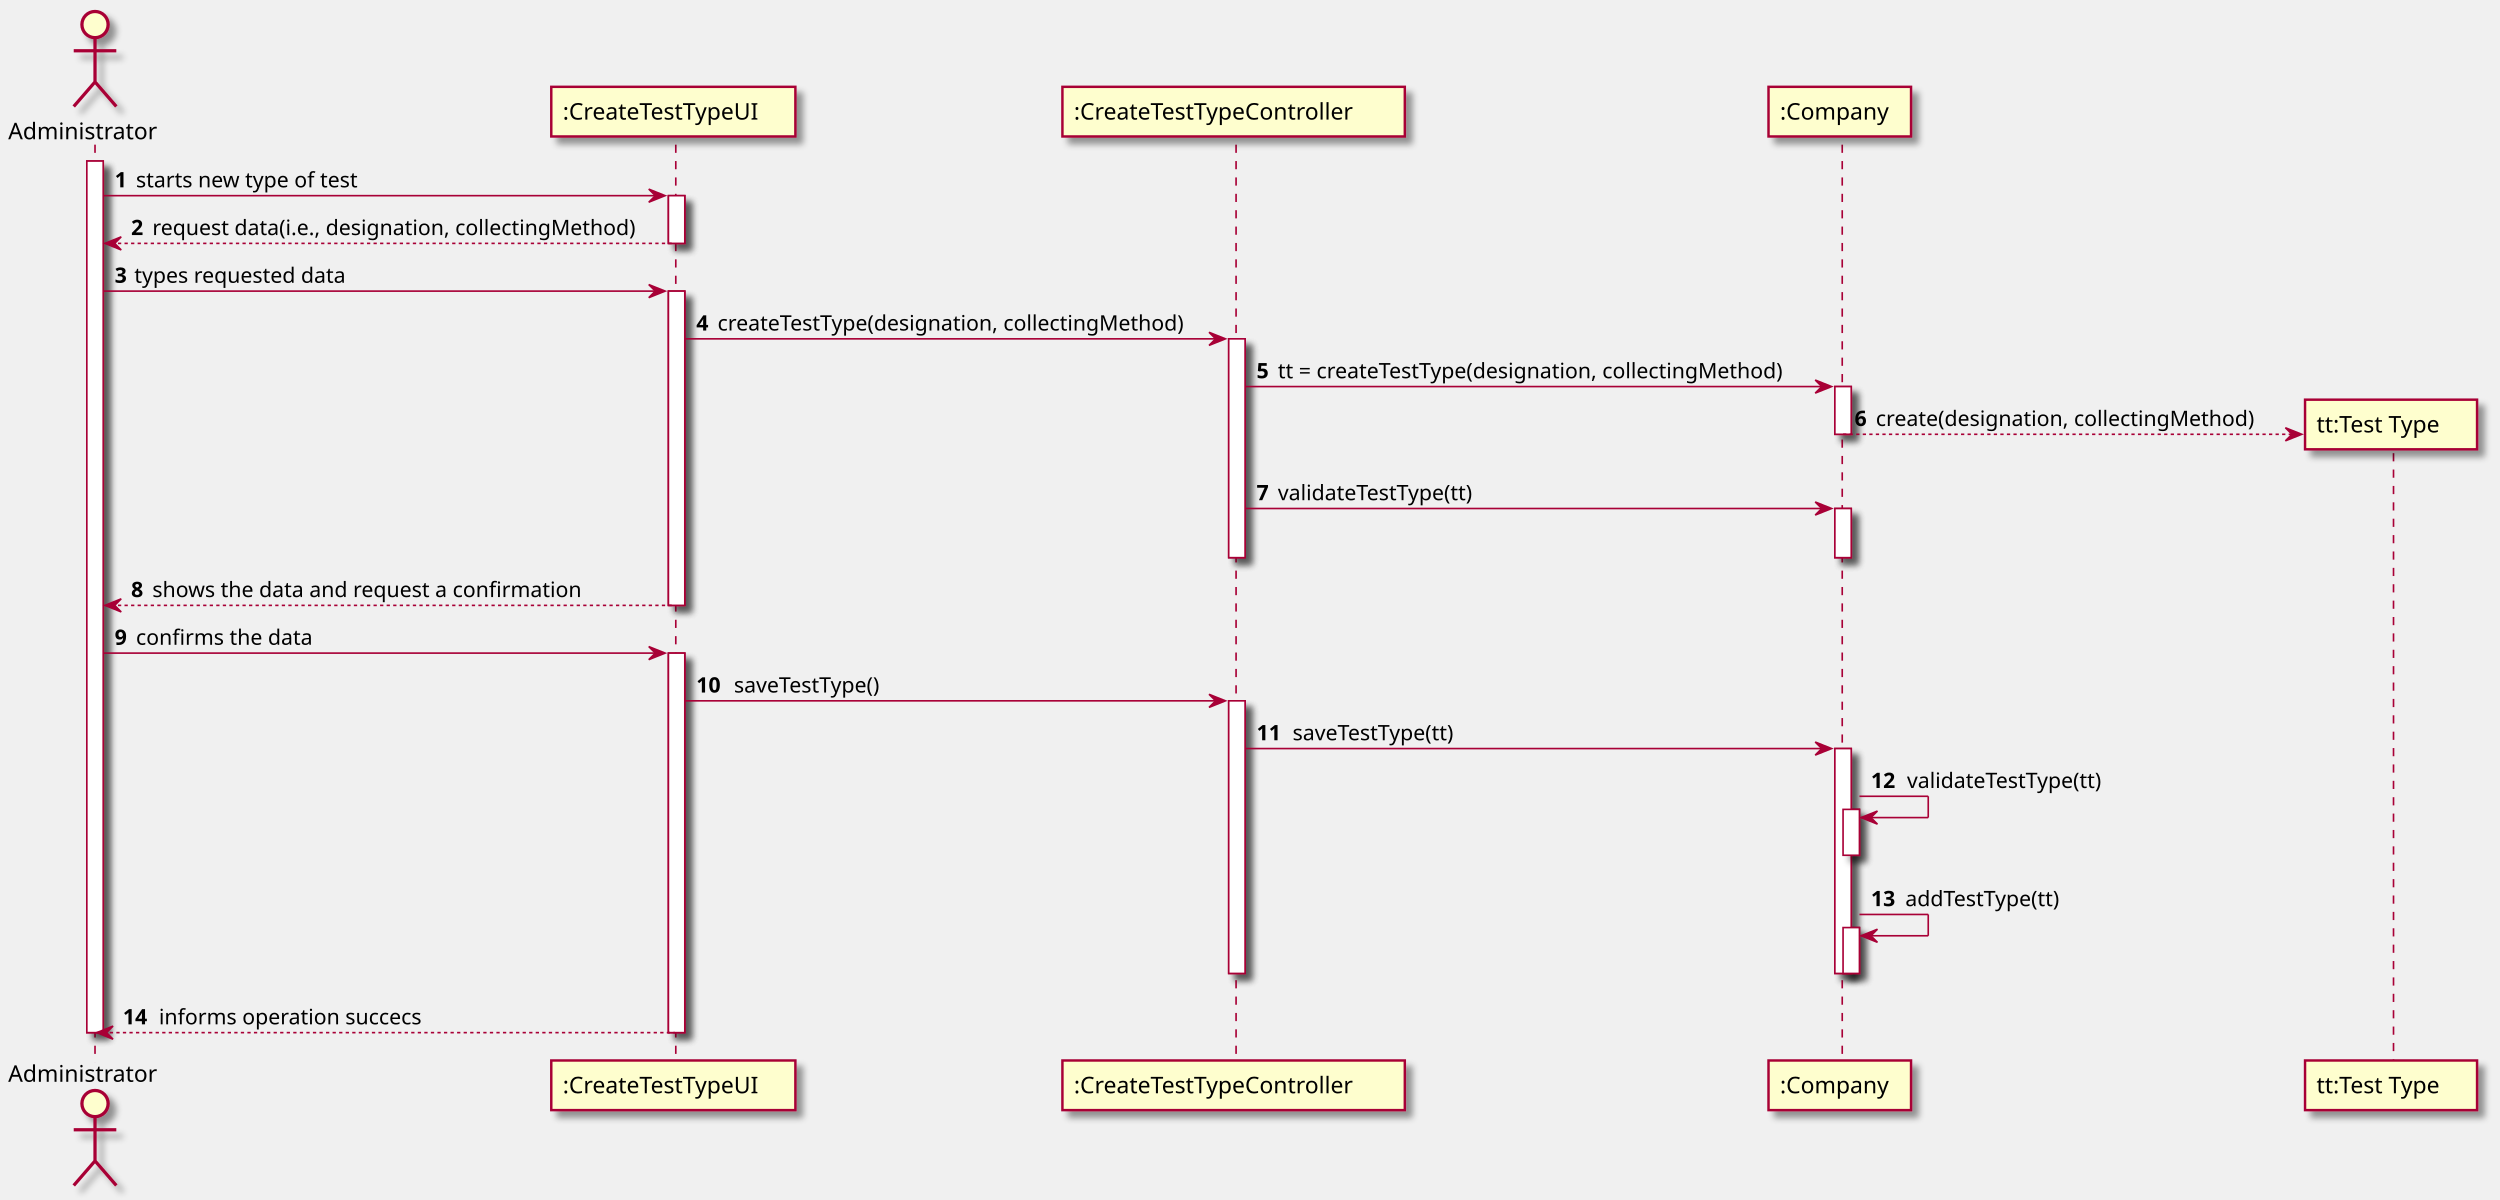
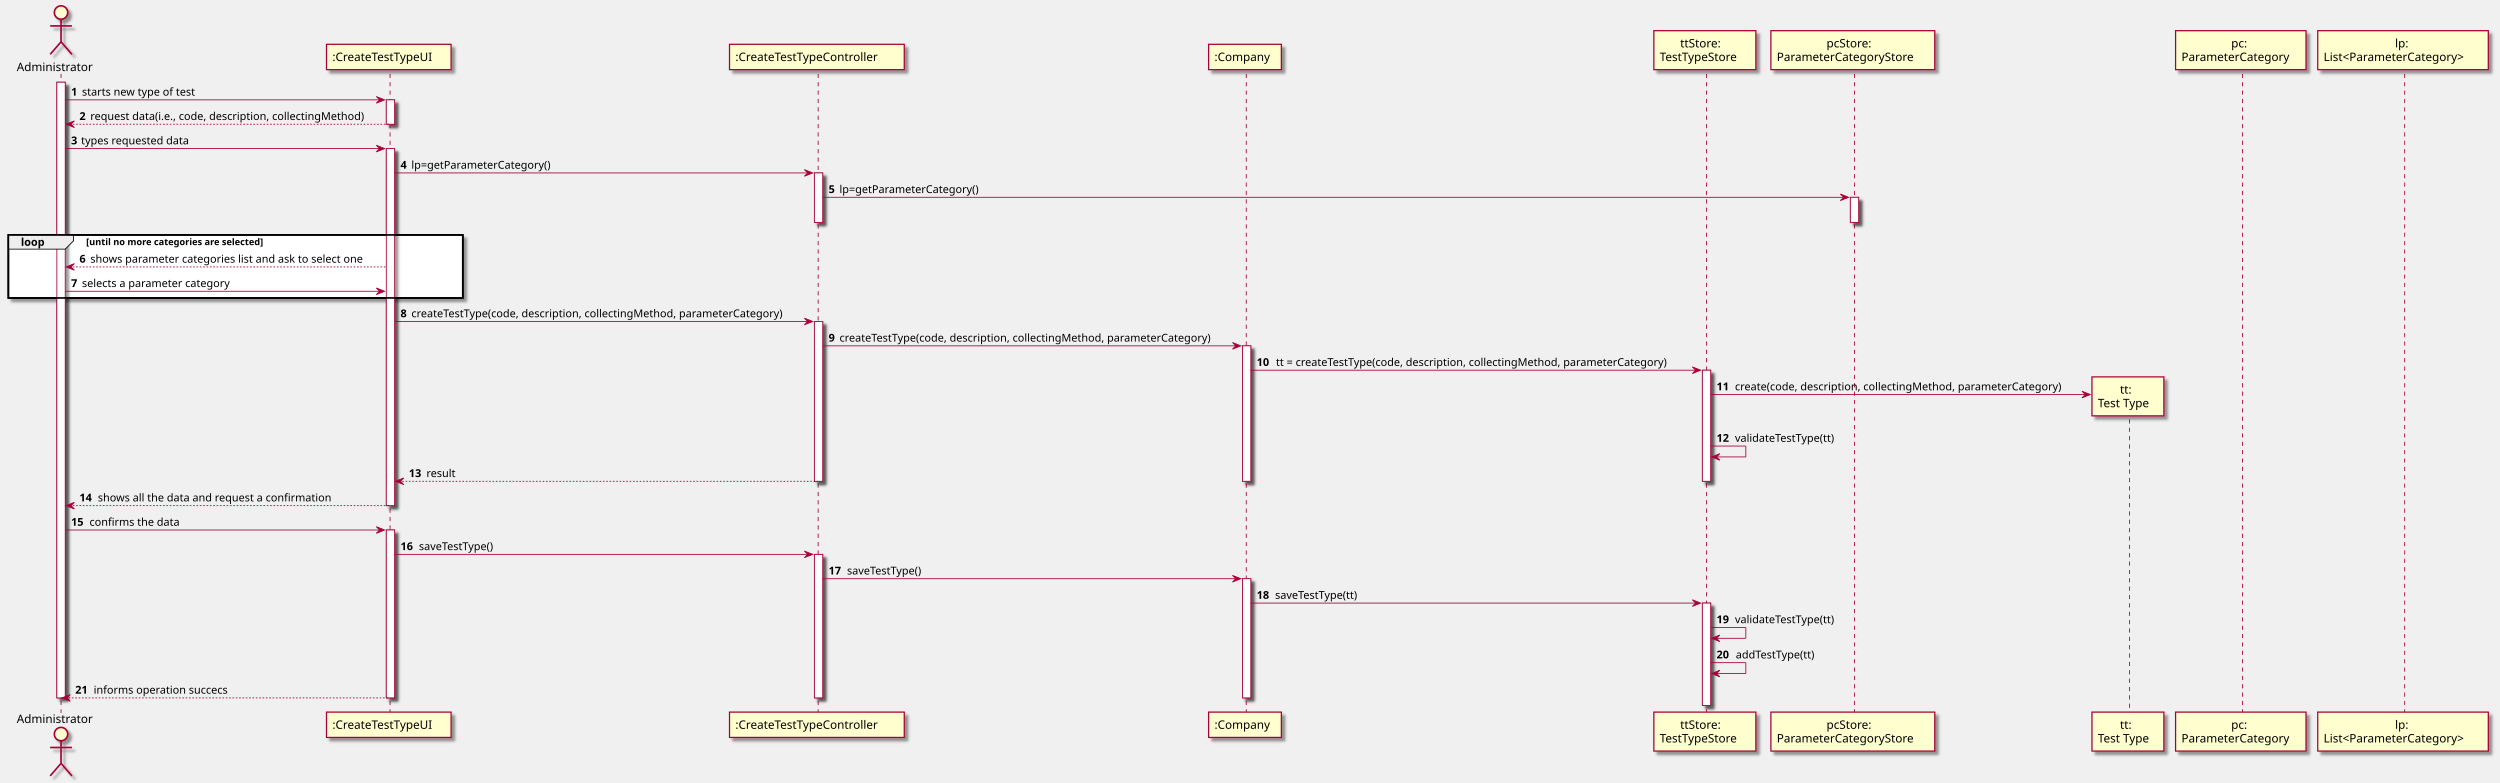
- <svg xmlns="http://www.w3.org/2000/svg" contentScriptType="application/ecmascript" contentStyleType="text/css" height="732px" preserveAspectRatio="none" style="width:1526px;height:732px;" version="1.1" viewBox="0 0 1526 732" width="1526px" zoomAndPan="magnify">
+ <svg xmlns="http://www.w3.org/2000/svg" contentScriptType="application/ecmascript" contentStyleType="text/css" height="936px" preserveAspectRatio="none" style="width:2990px;height:936px;" version="1.1" viewBox="0 0 2990 936" width="2990px" zoomAndPan="magnify">
  <defs>
-     <filter height="300%" id="fh54o9e0ie52a" width="300%" x="-1" y="-1">
+     <filter height="300%" id="fkqt21il2zyim" width="300%" x="-1" y="-1">
      <feGaussianBlur result="blurOut" stdDeviation="2.0" />
      <feColorMatrix in="blurOut" result="blurOut2" type="matrix" values="0 0 0 0 0 0 0 0 0 0 0 0 0 0 0 0 0 0 .4 0" />
      <feOffset dx="4.0" dy="4.0" in="blurOut2" result="blurOut3" />
      <feBlend in="SourceGraphic" in2="blurOut3" mode="normal" />
    </filter>
  </defs>
  <g>
-     <rect fill="#FFFFFF" filter="url(#fh54o9e0ie52a)" height="532.023" style="stroke:#A80036;stroke-width:1.0;" width="10" x="53" y="98.297" />
-     <rect fill="#FFFFFF" filter="url(#fh54o9e0ie52a)" height="29.133" style="stroke:#A80036;stroke-width:1.0;" width="10" x="408" y="119.43" />
-     <rect fill="#FFFFFF" filter="url(#fh54o9e0ie52a)" height="191.828" style="stroke:#A80036;stroke-width:1.0;" width="10" x="408" y="177.695" />
-     <rect fill="#FFFFFF" filter="url(#fh54o9e0ie52a)" height="231.664" style="stroke:#A80036;stroke-width:1.0;" width="10" x="408" y="398.656" />
-     <rect fill="#FFFFFF" filter="url(#fh54o9e0ie52a)" height="133.562" style="stroke:#A80036;stroke-width:1.0;" width="10" x="750" y="206.828" />
-     <rect fill="#FFFFFF" filter="url(#fh54o9e0ie52a)" height="166.398" style="stroke:#A80036;stroke-width:1.0;" width="10" x="750" y="427.789" />
-     <rect fill="#FFFFFF" filter="url(#fh54o9e0ie52a)" height="29.133" style="stroke:#A80036;stroke-width:1.0;" width="10" x="1120" y="235.961" />
-     <rect fill="#FFFFFF" filter="url(#fh54o9e0ie52a)" height="30" style="stroke:#A80036;stroke-width:1.0;" width="10" x="1120" y="310.391" />
-     <rect fill="#FFFFFF" filter="url(#fh54o9e0ie52a)" height="137.266" style="stroke:#A80036;stroke-width:1.0;" width="10" x="1120" y="456.922" />
-     <rect fill="#FFFFFF" filter="url(#fh54o9e0ie52a)" height="28" style="stroke:#A80036;stroke-width:1.0;" width="10" x="1125" y="494.055" />
-     <rect fill="#FFFFFF" filter="url(#fh54o9e0ie52a)" height="28" style="stroke:#A80036;stroke-width:1.0;" width="10" x="1125" y="566.188" />
-     <line style="stroke:#A80036;stroke-width:1.0;stroke-dasharray:5.0,5.0;" x1="58" x2="58" y1="88.297" y2="648.32" />
-     <line style="stroke:#A80036;stroke-width:1.0;stroke-dasharray:5.0,5.0;" x1="412.5" x2="412.5" y1="88.297" y2="648.32" />
-     <line style="stroke:#A80036;stroke-width:1.0;stroke-dasharray:5.0,5.0;" x1="754.5" x2="754.5" y1="88.297" y2="648.32" />
-     <line style="stroke:#A80036;stroke-width:1.0;stroke-dasharray:5.0,5.0;" x1="1124.5" x2="1124.5" y1="88.297" y2="648.32" />
-     <line style="stroke:#A80036;stroke-width:1.0;stroke-dasharray:5.0,5.0;" x1="1461" x2="1461" y1="276.609" y2="648.32" />
-     <text fill="#000000" font-family="sans-serif" font-size="14" lengthAdjust="spacing" textLength="100" x="5" y="84.995">Administrator</text>
-     <ellipse cx="58" cy="15" fill="#FEFECE" filter="url(#fh54o9e0ie52a)" rx="8" ry="8" style="stroke:#A80036;stroke-width:2.0;" />
-     <path d="M58,23 L58,50 M45,31 L71,31 M58,50 L45,65 M58,50 L71,65 " fill="none" filter="url(#fh54o9e0ie52a)" style="stroke:#A80036;stroke-width:2.0;" />
-     <text fill="#000000" font-family="sans-serif" font-size="14" lengthAdjust="spacing" textLength="100" x="5" y="660.315">Administrator</text>
-     <ellipse cx="58" cy="673.617" fill="#FEFECE" filter="url(#fh54o9e0ie52a)" rx="8" ry="8" style="stroke:#A80036;stroke-width:2.0;" />
-     <path d="M58,681.617 L58,708.617 M45,689.617 L71,689.617 M58,708.617 L45,723.617 M58,708.617 L71,723.617 " fill="none" filter="url(#fh54o9e0ie52a)" style="stroke:#A80036;stroke-width:2.0;" />
-     <rect fill="#FEFECE" filter="url(#fh54o9e0ie52a)" height="30.297" style="stroke:#A80036;stroke-width:1.5;" width="149" x="336.5" y="53" />
-     <text fill="#000000" font-family="sans-serif" font-size="14" lengthAdjust="spacing" textLength="135" x="343.5" y="72.995">:CreateTestTypeUI</text>
-     <rect fill="#FEFECE" filter="url(#fh54o9e0ie52a)" height="30.297" style="stroke:#A80036;stroke-width:1.5;" width="149" x="336.5" y="647.32" />
-     <text fill="#000000" font-family="sans-serif" font-size="14" lengthAdjust="spacing" textLength="135" x="343.5" y="667.315">:CreateTestTypeUI</text>
-     <rect fill="#FEFECE" filter="url(#fh54o9e0ie52a)" height="30.297" style="stroke:#A80036;stroke-width:1.5;" width="209" x="648.5" y="53" />
-     <text fill="#000000" font-family="sans-serif" font-size="14" lengthAdjust="spacing" textLength="195" x="655.5" y="72.995">:CreateTestTypeController</text>
-     <rect fill="#FEFECE" filter="url(#fh54o9e0ie52a)" height="30.297" style="stroke:#A80036;stroke-width:1.5;" width="209" x="648.5" y="647.32" />
-     <text fill="#000000" font-family="sans-serif" font-size="14" lengthAdjust="spacing" textLength="195" x="655.5" y="667.315">:CreateTestTypeController</text>
-     <rect fill="#FEFECE" filter="url(#fh54o9e0ie52a)" height="30.297" style="stroke:#A80036;stroke-width:1.5;" width="87" x="1079.5" y="53" />
-     <text fill="#000000" font-family="sans-serif" font-size="14" lengthAdjust="spacing" textLength="73" x="1086.5" y="72.995">:Company</text>
-     <rect fill="#FEFECE" filter="url(#fh54o9e0ie52a)" height="30.297" style="stroke:#A80036;stroke-width:1.5;" width="87" x="1079.5" y="647.32" />
-     <text fill="#000000" font-family="sans-serif" font-size="14" lengthAdjust="spacing" textLength="73" x="1086.5" y="667.315">:Company</text>
-     <rect fill="#FEFECE" filter="url(#fh54o9e0ie52a)" height="30.297" style="stroke:#A80036;stroke-width:1.5;" width="105" x="1407" y="647.32" />
-     <text fill="#000000" font-family="sans-serif" font-size="14" lengthAdjust="spacing" textLength="91" x="1414" y="667.315">tt:Test Type</text>
-     <rect fill="#FFFFFF" filter="url(#fh54o9e0ie52a)" height="532.023" style="stroke:#A80036;stroke-width:1.0;" width="10" x="53" y="98.297" />
-     <rect fill="#FFFFFF" filter="url(#fh54o9e0ie52a)" height="29.133" style="stroke:#A80036;stroke-width:1.0;" width="10" x="408" y="119.43" />
-     <rect fill="#FFFFFF" filter="url(#fh54o9e0ie52a)" height="191.828" style="stroke:#A80036;stroke-width:1.0;" width="10" x="408" y="177.695" />
-     <rect fill="#FFFFFF" filter="url(#fh54o9e0ie52a)" height="231.664" style="stroke:#A80036;stroke-width:1.0;" width="10" x="408" y="398.656" />
-     <rect fill="#FFFFFF" filter="url(#fh54o9e0ie52a)" height="133.562" style="stroke:#A80036;stroke-width:1.0;" width="10" x="750" y="206.828" />
-     <rect fill="#FFFFFF" filter="url(#fh54o9e0ie52a)" height="166.398" style="stroke:#A80036;stroke-width:1.0;" width="10" x="750" y="427.789" />
-     <rect fill="#FFFFFF" filter="url(#fh54o9e0ie52a)" height="29.133" style="stroke:#A80036;stroke-width:1.0;" width="10" x="1120" y="235.961" />
-     <rect fill="#FFFFFF" filter="url(#fh54o9e0ie52a)" height="30" style="stroke:#A80036;stroke-width:1.0;" width="10" x="1120" y="310.391" />
-     <rect fill="#FFFFFF" filter="url(#fh54o9e0ie52a)" height="137.266" style="stroke:#A80036;stroke-width:1.0;" width="10" x="1120" y="456.922" />
-     <rect fill="#FFFFFF" filter="url(#fh54o9e0ie52a)" height="28" style="stroke:#A80036;stroke-width:1.0;" width="10" x="1125" y="494.055" />
-     <rect fill="#FFFFFF" filter="url(#fh54o9e0ie52a)" height="28" style="stroke:#A80036;stroke-width:1.0;" width="10" x="1125" y="566.188" />
-     <polygon fill="#A80036" points="396,115.43,406,119.43,396,123.43,400,119.43" style="stroke:#A80036;stroke-width:1.0;" />
-     <line style="stroke:#A80036;stroke-width:1.0;" x1="63" x2="402" y1="119.43" y2="119.43" />
-     <text fill="#000000" font-family="sans-serif" font-size="13" font-weight="bold" lengthAdjust="spacing" textLength="9" x="70" y="114.364">1</text>
-     <text fill="#000000" font-family="sans-serif" font-size="13" lengthAdjust="spacing" textLength="147" x="83" y="114.364">starts new type of test</text>
-     <polygon fill="#A80036" points="74,144.562,64,148.562,74,152.562,70,148.562" style="stroke:#A80036;stroke-width:1.0;" />
-     <line style="stroke:#A80036;stroke-width:1.0;stroke-dasharray:2.0,2.0;" x1="68" x2="412" y1="148.562" y2="148.562" />
-     <text fill="#000000" font-family="sans-serif" font-size="13" font-weight="bold" lengthAdjust="spacing" textLength="9" x="80" y="143.497">2</text>
-     <text fill="#000000" font-family="sans-serif" font-size="13" lengthAdjust="spacing" textLength="308" x="93" y="143.497">request data(i.e., designation, collectingMethod)</text>
-     <polygon fill="#A80036" points="396,173.695,406,177.695,396,181.695,400,177.695" style="stroke:#A80036;stroke-width:1.0;" />
-     <line style="stroke:#A80036;stroke-width:1.0;" x1="63" x2="402" y1="177.695" y2="177.695" />
-     <text fill="#000000" font-family="sans-serif" font-size="13" font-weight="bold" lengthAdjust="spacing" textLength="8" x="70" y="172.629">3</text>
-     <text fill="#000000" font-family="sans-serif" font-size="13" lengthAdjust="spacing" textLength="138" x="82" y="172.629">types requested data</text>
-     <polygon fill="#A80036" points="738,202.828,748,206.828,738,210.828,742,206.828" style="stroke:#A80036;stroke-width:1.0;" />
-     <line style="stroke:#A80036;stroke-width:1.0;" x1="418" x2="744" y1="206.828" y2="206.828" />
-     <text fill="#000000" font-family="sans-serif" font-size="13" font-weight="bold" lengthAdjust="spacing" textLength="9" x="425" y="201.762">4</text>
-     <text fill="#000000" font-family="sans-serif" font-size="13" lengthAdjust="spacing" textLength="300" x="438" y="201.762">createTestType(designation, collectingMethod)</text>
-     <polygon fill="#A80036" points="1108,231.961,1118,235.961,1108,239.961,1112,235.961" style="stroke:#A80036;stroke-width:1.0;" />
-     <line style="stroke:#A80036;stroke-width:1.0;" x1="760" x2="1114" y1="235.961" y2="235.961" />
-     <text fill="#000000" font-family="sans-serif" font-size="13" font-weight="bold" lengthAdjust="spacing" textLength="9" x="767" y="230.895">5</text>
-     <text fill="#000000" font-family="sans-serif" font-size="13" lengthAdjust="spacing" textLength="328" x="780" y="230.895">tt = createTestType(designation, collectingMethod)</text>
-     <polygon fill="#A80036" points="1395,261.094,1405,265.094,1395,269.094,1399,265.094" style="stroke:#A80036;stroke-width:1.0;" />
-     <line style="stroke:#A80036;stroke-width:1.0;stroke-dasharray:2.0,2.0;" x1="1125" x2="1401" y1="265.094" y2="265.094" />
-     <text fill="#000000" font-family="sans-serif" font-size="13" font-weight="bold" lengthAdjust="spacing" textLength="9" x="1132" y="260.028">6</text>
-     <text fill="#000000" font-family="sans-serif" font-size="13" lengthAdjust="spacing" textLength="240" x="1145" y="260.028">create(designation, collectingMethod)</text>
-     <rect fill="#FEFECE" filter="url(#fh54o9e0ie52a)" height="30.297" style="stroke:#A80036;stroke-width:1.5;" width="105" x="1407" y="243.961" />
-     <text fill="#000000" font-family="sans-serif" font-size="14" lengthAdjust="spacing" textLength="91" x="1414" y="263.956">tt:Test Type</text>
-     <polygon fill="#A80036" points="1108,306.391,1118,310.391,1108,314.391,1112,310.391" style="stroke:#A80036;stroke-width:1.0;" />
-     <line style="stroke:#A80036;stroke-width:1.0;" x1="760" x2="1114" y1="310.391" y2="310.391" />
-     <text fill="#000000" font-family="sans-serif" font-size="13" font-weight="bold" lengthAdjust="spacing" textLength="9" x="767" y="305.325">7</text>
-     <text fill="#000000" font-family="sans-serif" font-size="13" lengthAdjust="spacing" textLength="131" x="780" y="305.325">validateTestType(tt)</text>
-     <polygon fill="#A80036" points="74,365.523,64,369.523,74,373.523,70,369.523" style="stroke:#A80036;stroke-width:1.0;" />
-     <line style="stroke:#A80036;stroke-width:1.0;stroke-dasharray:2.0,2.0;" x1="68" x2="412" y1="369.523" y2="369.523" />
-     <text fill="#000000" font-family="sans-serif" font-size="13" font-weight="bold" lengthAdjust="spacing" textLength="9" x="80" y="364.457">8</text>
-     <text fill="#000000" font-family="sans-serif" font-size="13" lengthAdjust="spacing" textLength="277" x="93" y="364.457">shows the data and request a confirmation</text>
-     <polygon fill="#A80036" points="396,394.656,406,398.656,396,402.656,400,398.656" style="stroke:#A80036;stroke-width:1.0;" />
-     <line style="stroke:#A80036;stroke-width:1.0;" x1="63" x2="402" y1="398.656" y2="398.656" />
-     <text fill="#000000" font-family="sans-serif" font-size="13" font-weight="bold" lengthAdjust="spacing" textLength="9" x="70" y="393.59">9</text>
-     <text fill="#000000" font-family="sans-serif" font-size="13" lengthAdjust="spacing" textLength="114" x="83" y="393.59">confirms the data</text>
-     <polygon fill="#A80036" points="738,423.789,748,427.789,738,431.789,742,427.789" style="stroke:#A80036;stroke-width:1.0;" />
-     <line style="stroke:#A80036;stroke-width:1.0;" x1="418" x2="744" y1="427.789" y2="427.789" />
-     <text fill="#000000" font-family="sans-serif" font-size="13" font-weight="bold" lengthAdjust="spacing" textLength="19" x="425" y="422.723">10</text>
-     <text fill="#000000" font-family="sans-serif" font-size="13" lengthAdjust="spacing" textLength="101" x="448" y="422.723">saveTestType()</text>
-     <polygon fill="#A80036" points="1108,452.922,1118,456.922,1108,460.922,1112,456.922" style="stroke:#A80036;stroke-width:1.0;" />
-     <line style="stroke:#A80036;stroke-width:1.0;" x1="760" x2="1114" y1="456.922" y2="456.922" />
-     <text fill="#000000" font-family="sans-serif" font-size="13" font-weight="bold" lengthAdjust="spacing" textLength="18" x="767" y="451.856">11</text>
-     <text fill="#000000" font-family="sans-serif" font-size="13" lengthAdjust="spacing" textLength="111" x="789" y="451.856">saveTestType(tt)</text>
-     <line style="stroke:#A80036;stroke-width:1.0;" x1="1135" x2="1177" y1="486.055" y2="486.055" />
-     <line style="stroke:#A80036;stroke-width:1.0;" x1="1177" x2="1177" y1="486.055" y2="499.055" />
-     <line style="stroke:#A80036;stroke-width:1.0;" x1="1136" x2="1177" y1="499.055" y2="499.055" />
-     <polygon fill="#A80036" points="1146,495.055,1136,499.055,1146,503.055,1142,499.055" style="stroke:#A80036;stroke-width:1.0;" />
-     <text fill="#000000" font-family="sans-serif" font-size="13" font-weight="bold" lengthAdjust="spacing" textLength="18" x="1142" y="480.989">12</text>
-     <text fill="#000000" font-family="sans-serif" font-size="13" lengthAdjust="spacing" textLength="131" x="1164" y="480.989">validateTestType(tt)</text>
-     <line style="stroke:#A80036;stroke-width:1.0;" x1="1135" x2="1177" y1="558.188" y2="558.188" />
-     <line style="stroke:#A80036;stroke-width:1.0;" x1="1177" x2="1177" y1="558.188" y2="571.188" />
-     <line style="stroke:#A80036;stroke-width:1.0;" x1="1136" x2="1177" y1="571.188" y2="571.188" />
-     <polygon fill="#A80036" points="1146,567.188,1136,571.188,1146,575.188,1142,571.188" style="stroke:#A80036;stroke-width:1.0;" />
-     <text fill="#000000" font-family="sans-serif" font-size="13" font-weight="bold" lengthAdjust="spacing" textLength="17" x="1142" y="553.122">13</text>
-     <text fill="#000000" font-family="sans-serif" font-size="13" lengthAdjust="spacing" textLength="104" x="1163" y="553.122">addTestType(tt)</text>
-     <polygon fill="#A80036" points="69,626.32,59,630.32,69,634.32,65,630.32" style="stroke:#A80036;stroke-width:1.0;" />
-     <line style="stroke:#A80036;stroke-width:1.0;stroke-dasharray:2.0,2.0;" x1="63" x2="412" y1="630.32" y2="630.32" />
-     <text fill="#000000" font-family="sans-serif" font-size="13" font-weight="bold" lengthAdjust="spacing" textLength="18" x="75" y="625.254">14</text>
-     <text fill="#000000" font-family="sans-serif" font-size="13" lengthAdjust="spacing" textLength="169" x="97" y="625.254">informs operation succecs</text>
+     <rect fill="#FFFFFF" filter="url(#fkqt21il2zyim)" height="736.383" style="stroke:#A80036;stroke-width:1.0;" width="10" x="68" y="98.297" />
+     <rect fill="#FFFFFF" filter="url(#fkqt21il2zyim)" height="29.133" style="stroke:#A80036;stroke-width:1.0;" width="10" x="462" y="119.43" />
+     <rect fill="#FFFFFF" filter="url(#fkqt21il2zyim)" height="427.055" style="stroke:#A80036;stroke-width:1.0;" width="10" x="462" y="177.695" />
+     <rect fill="#FFFFFF" filter="url(#fkqt21il2zyim)" height="200.797" style="stroke:#A80036;stroke-width:1.0;" width="10" x="462" y="633.883" />
+     <rect fill="#FFFFFF" filter="url(#fkqt21il2zyim)" height="59.133" style="stroke:#A80036;stroke-width:1.0;" width="10" x="974" y="206.828" />
+     <rect fill="#FFFFFF" filter="url(#fkqt21il2zyim)" height="191.125" style="stroke:#A80036;stroke-width:1.0;" width="10" x="974" y="384.492" />
+     <rect fill="#FFFFFF" filter="url(#fkqt21il2zyim)" height="171.664" style="stroke:#A80036;stroke-width:1.0;" width="10" x="974" y="663.016" />
+     <rect fill="#FFFFFF" filter="url(#fkqt21il2zyim)" height="161.992" style="stroke:#A80036;stroke-width:1.0;" width="10" x="1486" y="413.625" />
+     <rect fill="#FFFFFF" filter="url(#fkqt21il2zyim)" height="142.531" style="stroke:#A80036;stroke-width:1.0;" width="10" x="1486" y="692.148" />
+     <rect fill="#FFFFFF" filter="url(#fkqt21il2zyim)" height="132.859" style="stroke:#A80036;stroke-width:1.0;" width="10" x="2036" y="442.758" />
+     <rect fill="#FFFFFF" filter="url(#fkqt21il2zyim)" height="122.398" style="stroke:#A80036;stroke-width:1.0;" width="10" x="2036" y="721.281" />
+     <rect fill="#FFFFFF" filter="url(#fkqt21il2zyim)" height="30" style="stroke:#A80036;stroke-width:1.0;" width="10" x="2213" y="235.961" />
+     <rect fill="#FFFFFF" filter="url(#fkqt21il2zyim)" height="75.398" style="stroke:#000000;stroke-width:2.0;" width="543.5" x="10" y="280.961" />
+     <line style="stroke:#A80036;stroke-width:1.0;stroke-dasharray:5.0,5.0;" x1="73" x2="73" y1="88.297" y2="852.68" />
+     <line style="stroke:#A80036;stroke-width:1.0;stroke-dasharray:5.0,5.0;" x1="466.5" x2="466.5" y1="88.297" y2="852.68" />
+     <line style="stroke:#A80036;stroke-width:1.0;stroke-dasharray:5.0,5.0;" x1="978.5" x2="978.5" y1="88.297" y2="852.68" />
+     <line style="stroke:#A80036;stroke-width:1.0;stroke-dasharray:5.0,5.0;" x1="1490.5" x2="1490.5" y1="88.297" y2="852.68" />
+     <line style="stroke:#A80036;stroke-width:1.0;stroke-dasharray:5.0,5.0;" x1="2041" x2="2041" y1="88.297" y2="852.68" />
+     <line style="stroke:#A80036;stroke-width:1.0;stroke-dasharray:5.0,5.0;" x1="2218" x2="2218" y1="88.297" y2="852.68" />
+     <line style="stroke:#A80036;stroke-width:1.0;stroke-dasharray:5.0,5.0;" x1="2547" x2="2547" y1="491.555" y2="852.68" />
+     <line style="stroke:#A80036;stroke-width:1.0;stroke-dasharray:5.0,5.0;" x1="2682" x2="2682" y1="88.297" y2="852.68" />
+     <line style="stroke:#A80036;stroke-width:1.0;stroke-dasharray:5.0,5.0;" x1="2876" x2="2876" y1="88.297" y2="852.68" />
+     <text fill="#000000" font-family="sans-serif" font-size="14" lengthAdjust="spacing" textLength="100" x="20" y="84.995">Administrator</text>
+     <ellipse cx="73" cy="15" fill="#FEFECE" filter="url(#fkqt21il2zyim)" rx="8" ry="8" style="stroke:#A80036;stroke-width:2.0;" />
+     <path d="M73,23 L73,50 M60,31 L86,31 M73,50 L60,65 M73,50 L86,65 " fill="none" filter="url(#fkqt21il2zyim)" style="stroke:#A80036;stroke-width:2.0;" />
+     <text fill="#000000" font-family="sans-serif" font-size="14" lengthAdjust="spacing" textLength="100" x="20" y="864.675">Administrator</text>
+     <ellipse cx="73" cy="877.977" fill="#FEFECE" filter="url(#fkqt21il2zyim)" rx="8" ry="8" style="stroke:#A80036;stroke-width:2.0;" />
+     <path d="M73,885.977 L73,912.977 M60,893.977 L86,893.977 M73,912.977 L60,927.977 M73,912.977 L86,927.977 " fill="none" filter="url(#fkqt21il2zyim)" style="stroke:#A80036;stroke-width:2.0;" />
+     <rect fill="#FEFECE" filter="url(#fkqt21il2zyim)" height="30.297" style="stroke:#A80036;stroke-width:1.5;" width="149" x="390.5" y="53" />
+     <text fill="#000000" font-family="sans-serif" font-size="14" lengthAdjust="spacing" textLength="135" x="397.5" y="72.995">:CreateTestTypeUI</text>
+     <rect fill="#FEFECE" filter="url(#fkqt21il2zyim)" height="30.297" style="stroke:#A80036;stroke-width:1.5;" width="149" x="390.5" y="851.68" />
+     <text fill="#000000" font-family="sans-serif" font-size="14" lengthAdjust="spacing" textLength="135" x="397.5" y="871.675">:CreateTestTypeUI</text>
+     <rect fill="#FEFECE" filter="url(#fkqt21il2zyim)" height="30.297" style="stroke:#A80036;stroke-width:1.5;" width="209" x="872.5" y="53" />
+     <text fill="#000000" font-family="sans-serif" font-size="14" lengthAdjust="spacing" textLength="195" x="879.5" y="72.995">:CreateTestTypeController</text>
+     <rect fill="#FEFECE" filter="url(#fkqt21il2zyim)" height="30.297" style="stroke:#A80036;stroke-width:1.5;" width="209" x="872.5" y="851.68" />
+     <text fill="#000000" font-family="sans-serif" font-size="14" lengthAdjust="spacing" textLength="195" x="879.5" y="871.675">:CreateTestTypeController</text>
+     <rect fill="#FEFECE" filter="url(#fkqt21il2zyim)" height="30.297" style="stroke:#A80036;stroke-width:1.5;" width="87" x="1445.5" y="53" />
+     <text fill="#000000" font-family="sans-serif" font-size="14" lengthAdjust="spacing" textLength="73" x="1452.5" y="72.995">:Company</text>
+     <rect fill="#FEFECE" filter="url(#fkqt21il2zyim)" height="30.297" style="stroke:#A80036;stroke-width:1.5;" width="87" x="1445.5" y="851.68" />
+     <text fill="#000000" font-family="sans-serif" font-size="14" lengthAdjust="spacing" textLength="73" x="1452.5" y="871.675">:Company</text>
+     <rect fill="#FEFECE" filter="url(#fkqt21il2zyim)" height="46.594" style="stroke:#A80036;stroke-width:1.5;" width="122" x="1978" y="36.703" />
+     <text fill="#000000" font-family="sans-serif" font-size="14" lengthAdjust="spacing" textLength="59" x="2009.5" y="56.698">ttStore:</text>
+     <text fill="#000000" font-family="sans-serif" font-size="14" lengthAdjust="spacing" textLength="108" x="1985" y="72.995">TestTypeStore</text>
+     <rect fill="#FEFECE" filter="url(#fkqt21il2zyim)" height="46.594" style="stroke:#A80036;stroke-width:1.5;" width="122" x="1978" y="851.68" />
+     <text fill="#000000" font-family="sans-serif" font-size="14" lengthAdjust="spacing" textLength="59" x="2009.5" y="871.675">ttStore:</text>
+     <text fill="#000000" font-family="sans-serif" font-size="14" lengthAdjust="spacing" textLength="108" x="1985" y="887.972">TestTypeStore</text>
+     <rect fill="#FEFECE" filter="url(#fkqt21il2zyim)" height="46.594" style="stroke:#A80036;stroke-width:1.5;" width="196" x="2118" y="36.703" />
+     <text fill="#000000" font-family="sans-serif" font-size="14" lengthAdjust="spacing" textLength="63" x="2184.5" y="56.698">pcStore:</text>
+     <text fill="#000000" font-family="sans-serif" font-size="14" lengthAdjust="spacing" textLength="182" x="2125" y="72.995">ParameterCategoryStore</text>
+     <rect fill="#FEFECE" filter="url(#fkqt21il2zyim)" height="46.594" style="stroke:#A80036;stroke-width:1.5;" width="196" x="2118" y="851.68" />
+     <text fill="#000000" font-family="sans-serif" font-size="14" lengthAdjust="spacing" textLength="63" x="2184.5" y="871.675">pcStore:</text>
+     <text fill="#000000" font-family="sans-serif" font-size="14" lengthAdjust="spacing" textLength="182" x="2125" y="887.972">ParameterCategoryStore</text>
+     <rect fill="#FEFECE" filter="url(#fkqt21il2zyim)" height="46.594" style="stroke:#A80036;stroke-width:1.5;" width="86" x="2502" y="851.68" />
+     <text fill="#000000" font-family="sans-serif" font-size="14" lengthAdjust="spacing" textLength="19" x="2535.5" y="871.675">tt:</text>
+     <text fill="#000000" font-family="sans-serif" font-size="14" lengthAdjust="spacing" textLength="72" x="2509" y="887.972">Test Type</text>
+     <rect fill="#FEFECE" filter="url(#fkqt21il2zyim)" height="46.594" style="stroke:#A80036;stroke-width:1.5;" width="156" x="2602" y="36.703" />
+     <text fill="#000000" font-family="sans-serif" font-size="14" lengthAdjust="spacing" textLength="23" x="2668.5" y="56.698">pc:</text>
+     <text fill="#000000" font-family="sans-serif" font-size="14" lengthAdjust="spacing" textLength="142" x="2609" y="72.995">ParameterCategory</text>
+     <rect fill="#FEFECE" filter="url(#fkqt21il2zyim)" height="46.594" style="stroke:#A80036;stroke-width:1.5;" width="156" x="2602" y="851.68" />
+     <text fill="#000000" font-family="sans-serif" font-size="14" lengthAdjust="spacing" textLength="23" x="2668.5" y="871.675">pc:</text>
+     <text fill="#000000" font-family="sans-serif" font-size="14" lengthAdjust="spacing" textLength="142" x="2609" y="887.972">ParameterCategory</text>
+     <rect fill="#FEFECE" filter="url(#fkqt21il2zyim)" height="46.594" style="stroke:#A80036;stroke-width:1.5;" width="204" x="2772" y="36.703" />
+     <text fill="#000000" font-family="sans-serif" font-size="14" lengthAdjust="spacing" textLength="19" x="2864.5" y="56.698">lp:</text>
+     <text fill="#000000" font-family="sans-serif" font-size="14" lengthAdjust="spacing" textLength="190" x="2779" y="72.995">List&lt;ParameterCategory&gt;</text>
+     <rect fill="#FEFECE" filter="url(#fkqt21il2zyim)" height="46.594" style="stroke:#A80036;stroke-width:1.5;" width="204" x="2772" y="851.68" />
+     <text fill="#000000" font-family="sans-serif" font-size="14" lengthAdjust="spacing" textLength="19" x="2864.5" y="871.675">lp:</text>
+     <text fill="#000000" font-family="sans-serif" font-size="14" lengthAdjust="spacing" textLength="190" x="2779" y="887.972">List&lt;ParameterCategory&gt;</text>
+     <rect fill="#FFFFFF" filter="url(#fkqt21il2zyim)" height="736.383" style="stroke:#A80036;stroke-width:1.0;" width="10" x="68" y="98.297" />
+     <rect fill="#FFFFFF" filter="url(#fkqt21il2zyim)" height="29.133" style="stroke:#A80036;stroke-width:1.0;" width="10" x="462" y="119.43" />
+     <rect fill="#FFFFFF" filter="url(#fkqt21il2zyim)" height="427.055" style="stroke:#A80036;stroke-width:1.0;" width="10" x="462" y="177.695" />
+     <rect fill="#FFFFFF" filter="url(#fkqt21il2zyim)" height="200.797" style="stroke:#A80036;stroke-width:1.0;" width="10" x="462" y="633.883" />
+     <rect fill="#FFFFFF" filter="url(#fkqt21il2zyim)" height="59.133" style="stroke:#A80036;stroke-width:1.0;" width="10" x="974" y="206.828" />
+     <rect fill="#FFFFFF" filter="url(#fkqt21il2zyim)" height="191.125" style="stroke:#A80036;stroke-width:1.0;" width="10" x="974" y="384.492" />
+     <rect fill="#FFFFFF" filter="url(#fkqt21il2zyim)" height="171.664" style="stroke:#A80036;stroke-width:1.0;" width="10" x="974" y="663.016" />
+     <rect fill="#FFFFFF" filter="url(#fkqt21il2zyim)" height="161.992" style="stroke:#A80036;stroke-width:1.0;" width="10" x="1486" y="413.625" />
+     <rect fill="#FFFFFF" filter="url(#fkqt21il2zyim)" height="142.531" style="stroke:#A80036;stroke-width:1.0;" width="10" x="1486" y="692.148" />
+     <rect fill="#FFFFFF" filter="url(#fkqt21il2zyim)" height="132.859" style="stroke:#A80036;stroke-width:1.0;" width="10" x="2036" y="442.758" />
+     <rect fill="#FFFFFF" filter="url(#fkqt21il2zyim)" height="122.398" style="stroke:#A80036;stroke-width:1.0;" width="10" x="2036" y="721.281" />
+     <rect fill="#FFFFFF" filter="url(#fkqt21il2zyim)" height="30" style="stroke:#A80036;stroke-width:1.0;" width="10" x="2213" y="235.961" />
+     <polygon fill="#A80036" points="450,115.43,460,119.43,450,123.43,454,119.43" style="stroke:#A80036;stroke-width:1.0;" />
+     <line style="stroke:#A80036;stroke-width:1.0;" x1="78" x2="456" y1="119.43" y2="119.43" />
+     <text fill="#000000" font-family="sans-serif" font-size="13" font-weight="bold" lengthAdjust="spacing" textLength="9" x="85" y="114.364">1</text>
+     <text fill="#000000" font-family="sans-serif" font-size="13" lengthAdjust="spacing" textLength="147" x="98" y="114.364">starts new type of test</text>
+     <polygon fill="#A80036" points="89,144.562,79,148.562,89,152.562,85,148.562" style="stroke:#A80036;stroke-width:1.0;" />
+     <line style="stroke:#A80036;stroke-width:1.0;stroke-dasharray:2.0,2.0;" x1="83" x2="466" y1="148.562" y2="148.562" />
+     <text fill="#000000" font-family="sans-serif" font-size="13" font-weight="bold" lengthAdjust="spacing" textLength="9" x="95" y="143.497">2</text>
+     <text fill="#000000" font-family="sans-serif" font-size="13" lengthAdjust="spacing" textLength="343" x="108" y="143.497">request data(i.e., code, description, collectingMethod)</text>
+     <polygon fill="#A80036" points="450,173.695,460,177.695,450,181.695,454,177.695" style="stroke:#A80036;stroke-width:1.0;" />
+     <line style="stroke:#A80036;stroke-width:1.0;" x1="78" x2="456" y1="177.695" y2="177.695" />
+     <text fill="#000000" font-family="sans-serif" font-size="13" font-weight="bold" lengthAdjust="spacing" textLength="8" x="85" y="172.629">3</text>
+     <text fill="#000000" font-family="sans-serif" font-size="13" lengthAdjust="spacing" textLength="138" x="97" y="172.629">types requested data</text>
+     <polygon fill="#A80036" points="962,202.828,972,206.828,962,210.828,966,206.828" style="stroke:#A80036;stroke-width:1.0;" />
+     <line style="stroke:#A80036;stroke-width:1.0;" x1="472" x2="968" y1="206.828" y2="206.828" />
+     <text fill="#000000" font-family="sans-serif" font-size="13" font-weight="bold" lengthAdjust="spacing" textLength="9" x="479" y="201.762">4</text>
+     <text fill="#000000" font-family="sans-serif" font-size="13" lengthAdjust="spacing" textLength="179" x="492" y="201.762">lp=getParameterCategory()</text>
+     <polygon fill="#A80036" points="2201,231.961,2211,235.961,2201,239.961,2205,235.961" style="stroke:#A80036;stroke-width:1.0;" />
+     <line style="stroke:#A80036;stroke-width:1.0;" x1="984" x2="2207" y1="235.961" y2="235.961" />
+     <text fill="#000000" font-family="sans-serif" font-size="13" font-weight="bold" lengthAdjust="spacing" textLength="9" x="991" y="230.895">5</text>
+     <text fill="#000000" font-family="sans-serif" font-size="13" lengthAdjust="spacing" textLength="179" x="1004" y="230.895">lp=getParameterCategory()</text>
+     <path d="M10,280.961 L88,280.961 L88,287.961 L78,297.961 L10,297.961 L10,280.961 " fill="#EEEEEE" style="stroke:#000000;stroke-width:1.0;" />
+     <rect fill="none" height="75.398" style="stroke:#000000;stroke-width:2.0;" width="543.5" x="10" y="280.961" />
+     <text fill="#000000" font-family="sans-serif" font-size="13" font-weight="bold" lengthAdjust="spacing" textLength="33" x="25" y="294.028">loop</text>
+     <text fill="#000000" font-family="sans-serif" font-size="11" font-weight="bold" lengthAdjust="spacing" textLength="264" x="103" y="293.171">[until no more categories are selected]</text>
+     <polygon fill="#A80036" points="89,315.227,79,319.227,89,323.227,85,319.227" style="stroke:#A80036;stroke-width:1.0;" />
+     <line style="stroke:#A80036;stroke-width:1.0;stroke-dasharray:2.0,2.0;" x1="83" x2="461" y1="319.227" y2="319.227" />
+     <text fill="#000000" font-family="sans-serif" font-size="13" font-weight="bold" lengthAdjust="spacing" textLength="9" x="95" y="314.161">6</text>
+     <text fill="#000000" font-family="sans-serif" font-size="13" lengthAdjust="spacing" textLength="347" x="108" y="314.161">shows parameter categories list and ask to select one</text>
+     <polygon fill="#A80036" points="450,344.359,460,348.359,450,352.359,454,348.359" style="stroke:#A80036;stroke-width:1.0;" />
+     <line style="stroke:#A80036;stroke-width:1.0;" x1="78" x2="456" y1="348.359" y2="348.359" />
+     <text fill="#000000" font-family="sans-serif" font-size="13" font-weight="bold" lengthAdjust="spacing" textLength="9" x="85" y="343.293">7</text>
+     <text fill="#000000" font-family="sans-serif" font-size="13" lengthAdjust="spacing" textLength="190" x="98" y="343.293">selects a parameter category</text>
+     <polygon fill="#A80036" points="962,380.492,972,384.492,962,388.492,966,384.492" style="stroke:#A80036;stroke-width:1.0;" />
+     <line style="stroke:#A80036;stroke-width:1.0;" x1="472" x2="968" y1="384.492" y2="384.492" />
+     <text fill="#000000" font-family="sans-serif" font-size="13" font-weight="bold" lengthAdjust="spacing" textLength="9" x="479" y="379.426">8</text>
+     <text fill="#000000" font-family="sans-serif" font-size="13" lengthAdjust="spacing" textLength="470" x="492" y="379.426">createTestType(code, description, collectingMethod, parameterCategory)</text>
+     <polygon fill="#A80036" points="1474,409.625,1484,413.625,1474,417.625,1478,413.625" style="stroke:#A80036;stroke-width:1.0;" />
+     <line style="stroke:#A80036;stroke-width:1.0;" x1="984" x2="1480" y1="413.625" y2="413.625" />
+     <text fill="#000000" font-family="sans-serif" font-size="13" font-weight="bold" lengthAdjust="spacing" textLength="9" x="991" y="408.559">9</text>
+     <text fill="#000000" font-family="sans-serif" font-size="13" lengthAdjust="spacing" textLength="470" x="1004" y="408.559">createTestType(code, description, collectingMethod, parameterCategory)</text>
+     <polygon fill="#A80036" points="2024,438.758,2034,442.758,2024,446.758,2028,442.758" style="stroke:#A80036;stroke-width:1.0;" />
+     <line style="stroke:#A80036;stroke-width:1.0;" x1="1496" x2="2030" y1="442.758" y2="442.758" />
+     <text fill="#000000" font-family="sans-serif" font-size="13" font-weight="bold" lengthAdjust="spacing" textLength="19" x="1503" y="437.692">10</text>
+     <text fill="#000000" font-family="sans-serif" font-size="13" lengthAdjust="spacing" textLength="498" x="1526" y="437.692">tt = createTestType(code, description, collectingMethod, parameterCategory)</text>
+     <polygon fill="#A80036" points="2490,467.891,2500,471.891,2490,475.891,2494,471.891" style="stroke:#A80036;stroke-width:1.0;" />
+     <line style="stroke:#A80036;stroke-width:1.0;" x1="2046" x2="2496" y1="471.891" y2="471.891" />
+     <text fill="#000000" font-family="sans-serif" font-size="13" font-weight="bold" lengthAdjust="spacing" textLength="18" x="2053" y="466.825">11</text>
+     <text fill="#000000" font-family="sans-serif" font-size="13" lengthAdjust="spacing" textLength="410" x="2075" y="466.825">create(code, description, collectingMethod, parameterCategory)</text>
+     <rect fill="#FEFECE" filter="url(#fkqt21il2zyim)" height="46.594" style="stroke:#A80036;stroke-width:1.5;" width="86" x="2502" y="450.758" />
+     <text fill="#000000" font-family="sans-serif" font-size="14" lengthAdjust="spacing" textLength="19" x="2535.5" y="470.753">tt:</text>
+     <text fill="#000000" font-family="sans-serif" font-size="14" lengthAdjust="spacing" textLength="72" x="2509" y="487.05">Test Type</text>
+     <line style="stroke:#A80036;stroke-width:1.0;" x1="2046" x2="2088" y1="533.484" y2="533.484" />
+     <line style="stroke:#A80036;stroke-width:1.0;" x1="2088" x2="2088" y1="533.484" y2="546.484" />
+     <line style="stroke:#A80036;stroke-width:1.0;" x1="2047" x2="2088" y1="546.484" y2="546.484" />
+     <polygon fill="#A80036" points="2057,542.484,2047,546.484,2057,550.484,2053,546.484" style="stroke:#A80036;stroke-width:1.0;" />
+     <text fill="#000000" font-family="sans-serif" font-size="13" font-weight="bold" lengthAdjust="spacing" textLength="18" x="2053" y="528.418">12</text>
+     <text fill="#000000" font-family="sans-serif" font-size="13" lengthAdjust="spacing" textLength="131" x="2075" y="528.418">validateTestType(tt)</text>
+     <polygon fill="#A80036" points="483,571.617,473,575.617,483,579.617,479,575.617" style="stroke:#A80036;stroke-width:1.0;" />
+     <line style="stroke:#A80036;stroke-width:1.0;stroke-dasharray:2.0,2.0;" x1="477" x2="978" y1="575.617" y2="575.617" />
+     <text fill="#000000" font-family="sans-serif" font-size="13" font-weight="bold" lengthAdjust="spacing" textLength="17" x="489" y="570.551">13</text>
+     <text fill="#000000" font-family="sans-serif" font-size="13" lengthAdjust="spacing" textLength="36" x="510" y="570.551">result</text>
+     <polygon fill="#A80036" points="89,600.75,79,604.75,89,608.75,85,604.75" style="stroke:#A80036;stroke-width:1.0;" />
+     <line style="stroke:#A80036;stroke-width:1.0;stroke-dasharray:2.0,2.0;" x1="83" x2="466" y1="604.75" y2="604.75" />
+     <text fill="#000000" font-family="sans-serif" font-size="13" font-weight="bold" lengthAdjust="spacing" textLength="18" x="95" y="599.684">14</text>
+     <text fill="#000000" font-family="sans-serif" font-size="13" lengthAdjust="spacing" textLength="295" x="117" y="599.684">shows all the data and request a confirmation</text>
+     <polygon fill="#A80036" points="450,629.883,460,633.883,450,637.883,454,633.883" style="stroke:#A80036;stroke-width:1.0;" />
+     <line style="stroke:#A80036;stroke-width:1.0;" x1="78" x2="456" y1="633.883" y2="633.883" />
+     <text fill="#000000" font-family="sans-serif" font-size="13" font-weight="bold" lengthAdjust="spacing" textLength="18" x="85" y="628.817">15</text>
+     <text fill="#000000" font-family="sans-serif" font-size="13" lengthAdjust="spacing" textLength="114" x="107" y="628.817">confirms the data</text>
+     <polygon fill="#A80036" points="962,659.016,972,663.016,962,667.016,966,663.016" style="stroke:#A80036;stroke-width:1.0;" />
+     <line style="stroke:#A80036;stroke-width:1.0;" x1="472" x2="968" y1="663.016" y2="663.016" />
+     <text fill="#000000" font-family="sans-serif" font-size="13" font-weight="bold" lengthAdjust="spacing" textLength="18" x="479" y="657.95">16</text>
+     <text fill="#000000" font-family="sans-serif" font-size="13" lengthAdjust="spacing" textLength="101" x="501" y="657.95">saveTestType()</text>
+     <polygon fill="#A80036" points="1474,688.148,1484,692.148,1474,696.148,1478,692.148" style="stroke:#A80036;stroke-width:1.0;" />
+     <line style="stroke:#A80036;stroke-width:1.0;" x1="984" x2="1480" y1="692.148" y2="692.148" />
+     <text fill="#000000" font-family="sans-serif" font-size="13" font-weight="bold" lengthAdjust="spacing" textLength="18" x="991" y="687.082">17</text>
+     <text fill="#000000" font-family="sans-serif" font-size="13" lengthAdjust="spacing" textLength="101" x="1013" y="687.082">saveTestType()</text>
+     <polygon fill="#A80036" points="2024,717.281,2034,721.281,2024,725.281,2028,721.281" style="stroke:#A80036;stroke-width:1.0;" />
+     <line style="stroke:#A80036;stroke-width:1.0;" x1="1496" x2="2030" y1="721.281" y2="721.281" />
+     <text fill="#000000" font-family="sans-serif" font-size="13" font-weight="bold" lengthAdjust="spacing" textLength="18" x="1503" y="716.215">18</text>
+     <text fill="#000000" font-family="sans-serif" font-size="13" lengthAdjust="spacing" textLength="111" x="1525" y="716.215">saveTestType(tt)</text>
+     <line style="stroke:#A80036;stroke-width:1.0;" x1="2046" x2="2088" y1="750.414" y2="750.414" />
+     <line style="stroke:#A80036;stroke-width:1.0;" x1="2088" x2="2088" y1="750.414" y2="763.414" />
+     <line style="stroke:#A80036;stroke-width:1.0;" x1="2047" x2="2088" y1="763.414" y2="763.414" />
+     <polygon fill="#A80036" points="2057,759.414,2047,763.414,2057,767.414,2053,763.414" style="stroke:#A80036;stroke-width:1.0;" />
+     <text fill="#000000" font-family="sans-serif" font-size="13" font-weight="bold" lengthAdjust="spacing" textLength="18" x="2053" y="745.348">19</text>
+     <text fill="#000000" font-family="sans-serif" font-size="13" lengthAdjust="spacing" textLength="131" x="2075" y="745.348">validateTestType(tt)</text>
+     <line style="stroke:#A80036;stroke-width:1.0;" x1="2046" x2="2088" y1="792.547" y2="792.547" />
+     <line style="stroke:#A80036;stroke-width:1.0;" x1="2088" x2="2088" y1="792.547" y2="805.547" />
+     <line style="stroke:#A80036;stroke-width:1.0;" x1="2047" x2="2088" y1="805.547" y2="805.547" />
+     <polygon fill="#A80036" points="2057,801.547,2047,805.547,2057,809.547,2053,805.547" style="stroke:#A80036;stroke-width:1.0;" />
+     <text fill="#000000" font-family="sans-serif" font-size="13" font-weight="bold" lengthAdjust="spacing" textLength="19" x="2053" y="787.481">20</text>
+     <text fill="#000000" font-family="sans-serif" font-size="13" lengthAdjust="spacing" textLength="104" x="2076" y="787.481">addTestType(tt)</text>
+     <polygon fill="#A80036" points="84,830.68,74,834.68,84,838.68,80,834.68" style="stroke:#A80036;stroke-width:1.0;" />
+     <line style="stroke:#A80036;stroke-width:1.0;stroke-dasharray:2.0,2.0;" x1="78" x2="466" y1="834.68" y2="834.68" />
+     <text fill="#000000" font-family="sans-serif" font-size="13" font-weight="bold" lengthAdjust="spacing" textLength="18" x="90" y="829.614">21</text>
+     <text fill="#000000" font-family="sans-serif" font-size="13" lengthAdjust="spacing" textLength="169" x="112" y="829.614">informs operation succecs</text>
  </g>
</svg>
